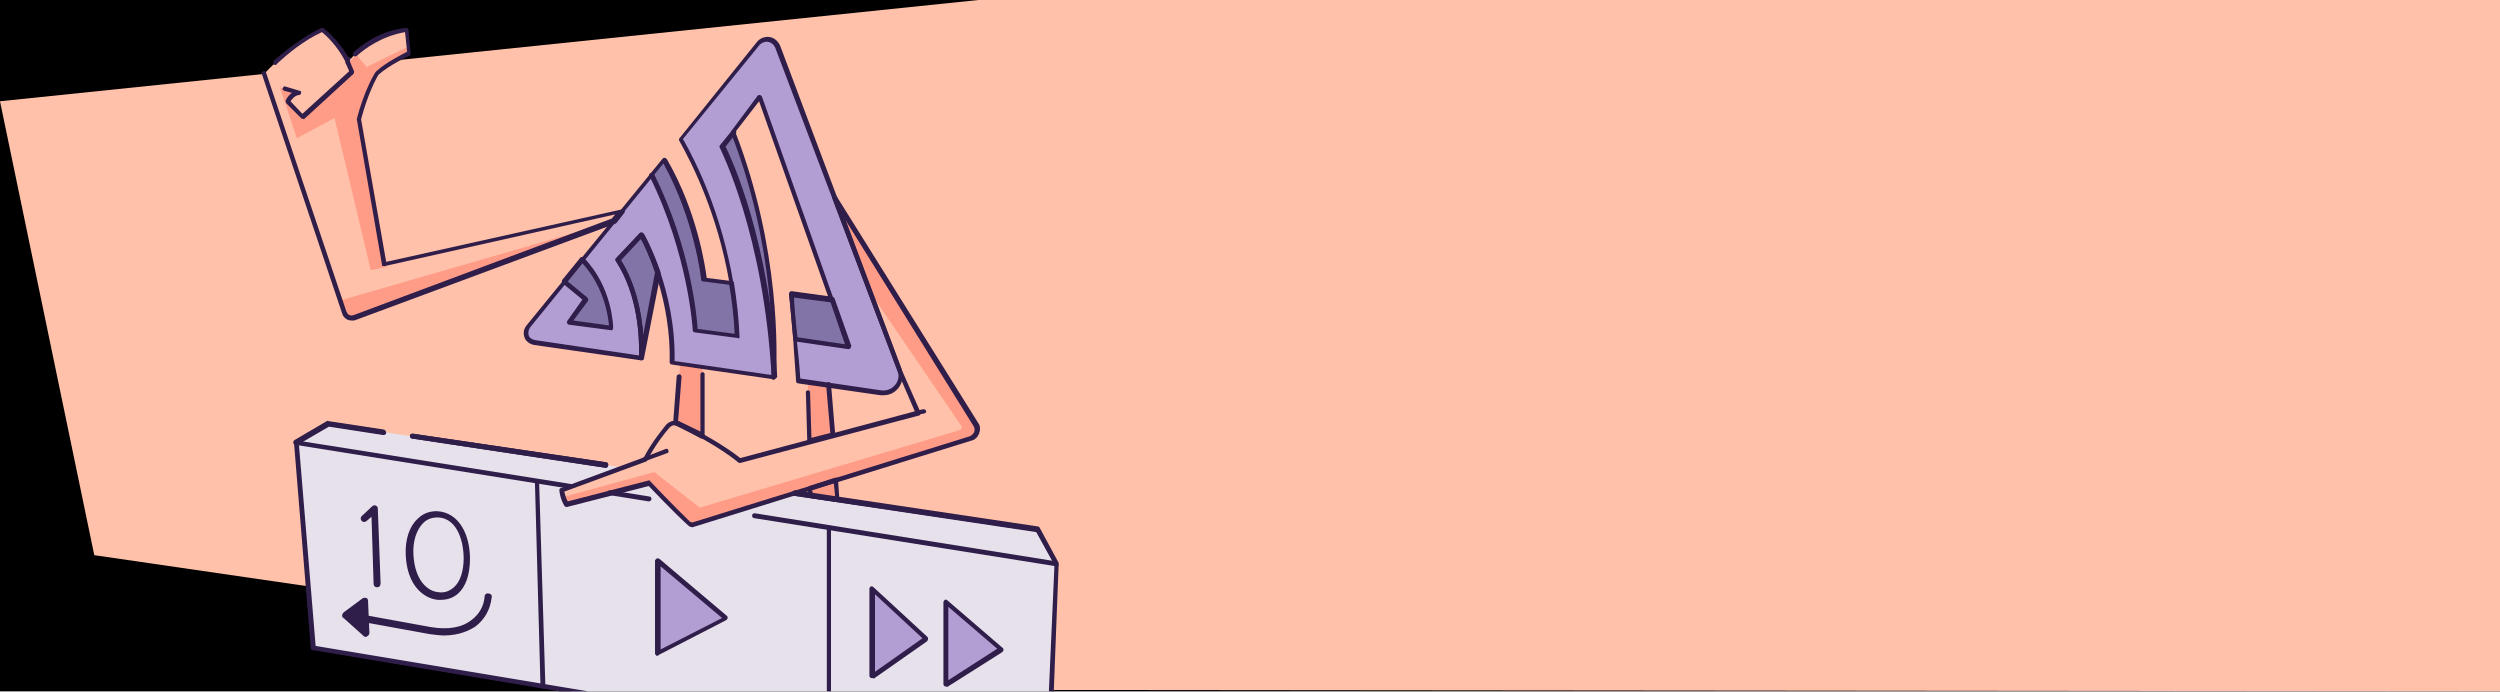
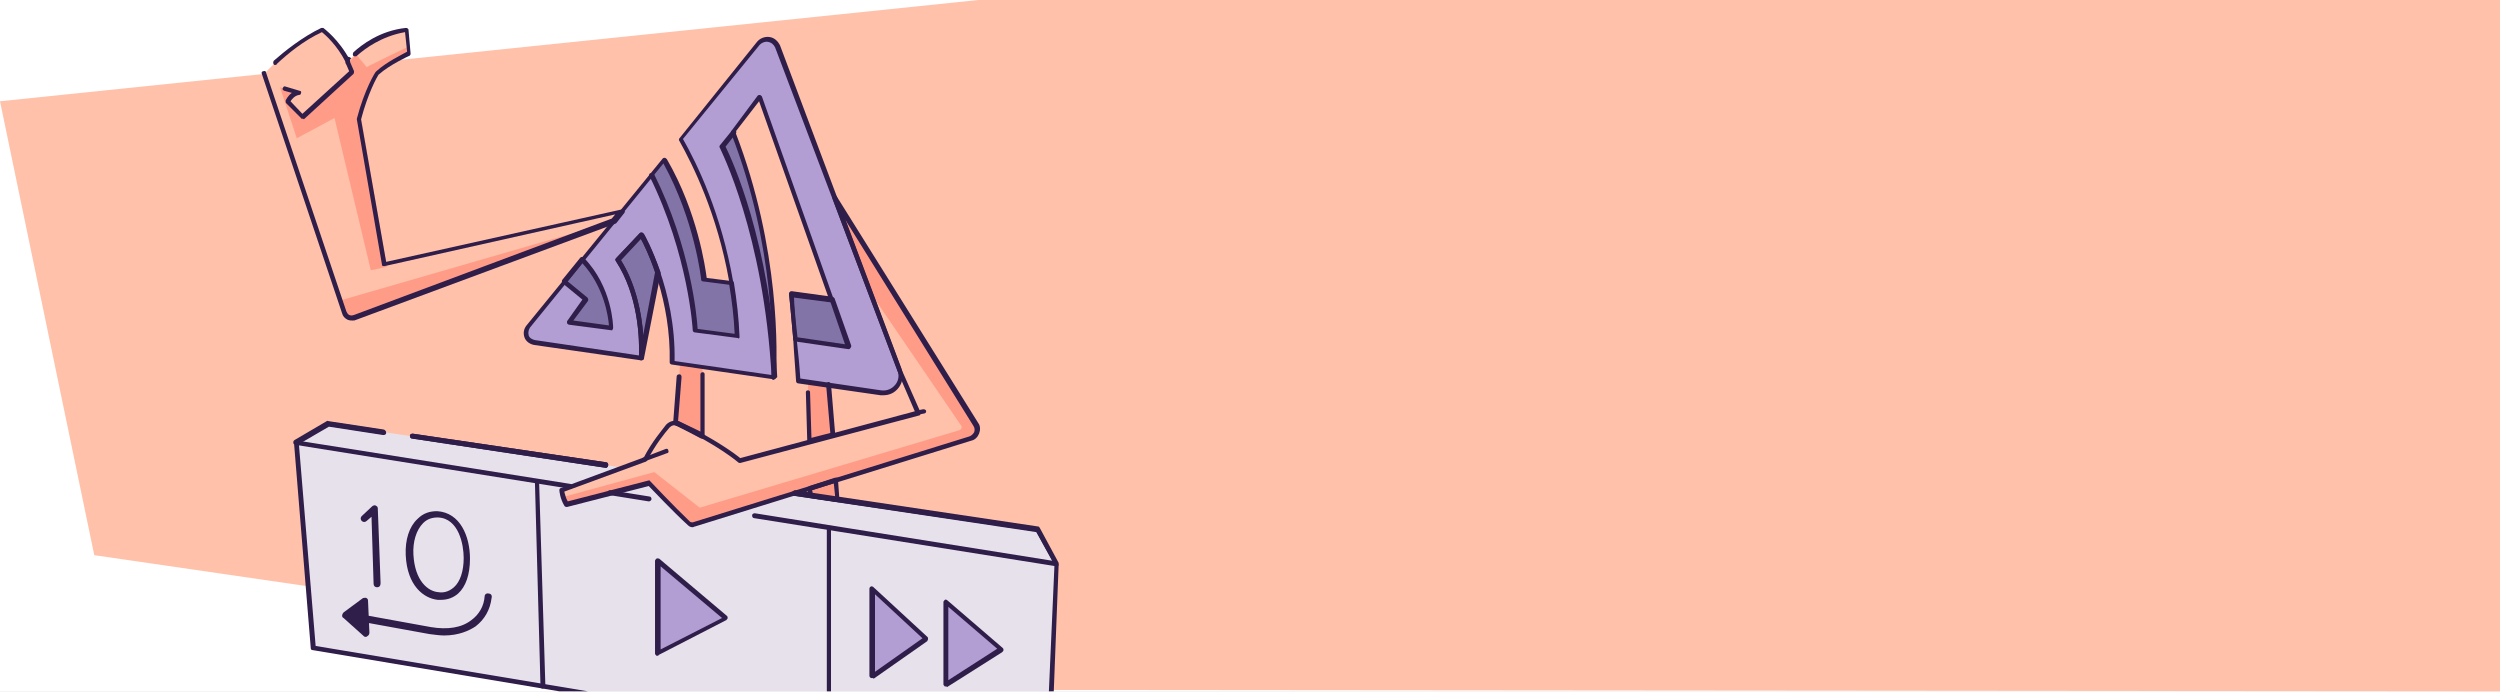
<svg xmlns="http://www.w3.org/2000/svg" version="1.1" id="Layer_1" x="0px" y="0px" viewBox="0 0 358 99" style="enable-background:new 0 0 358 99;" xml:space="preserve">
  <style type="text/css">
+ 	.st0{fill:#FFFFFF;}
	.st1{fill:#FFC1A9;}
	.st2{fill:#E7E1EC;}
	.st3{fill:#FF9C88;}
	.st4{fill:#B39ED3;}
	.st5{fill:#8374A8;}
	.st6{fill:none;stroke:#2F1D4A;stroke-width:1.333;stroke-linecap:round;stroke-linejoin:round;}
	.st7{fill:#2F1D4A;}
</style>
-   <rect width="358" height="99" />
+   <rect class="st0" width="358" height="99" />
  <path class="st1" d="M358,99V0H140.1L0,14.5l13.5,65L146,98.8L358,99z" />
  <polygon class="st2" points="82.1,99 150.5,99 151.3,80.8 148.6,75.8 47,60.7 42.4,63.4 44.8,92.8 " />
  <path class="st3" d="M100.6,68.7V52.5l-3.2-0.5l-1.2,16L100.6,68.7z" />
  <path class="st3" d="M120,71.6l-1.3-16.4l-3-0.4l0.4,16.2L120,71.6z" />
  <path class="st4" d="M126.1,56.3l-11.8-1.7c-0.1-1.9-0.3-3.9-0.4-5.9c-0.3-3.5-0.6-6.5-0.6-6.5l5.8,0.8l-10.3-29.1l-3.8,5.1  c6.5,16.6,6,31.8,5.8,35.1l-14.5-2.1c0.2-10.5-4.4-18.3-4.4-18.3l-3.4,3.6c3.3,5.1,3.4,11.6,3.3,14L76.6,49  c-1.1-0.2-1.6-1.4-0.9-2.3l5.2-6.3l2.6-3.2l9.9-12.1l1.8-2.2c4.9,8.5,5.7,17.1,5.7,17.1l3.9,0.5c-1.6-9.8-5.2-17-7.2-20.6l11.1-13.7  c0.8-0.9,2.3-0.7,2.7,0.4L128.8,53C129.4,54.7,128,56.5,126.1,56.3z" />
  <path class="st5" d="M121.5,49.7l-7.4-1l-0.2,0c-0.3-3.5-0.6-6.5-0.6-6.5l5.8,0.8L121.5,49.7z" />
  <path class="st5" d="M105.6,48.1l-6-0.8c0,0-0.5-10.7-6.2-22.3l1.8-2.2c4.9,8.5,5.7,17.1,5.7,17.1l3.9,0.5  C105.2,42.9,105.4,45.4,105.6,48.1z" />
  <path class="st5" d="M81.6,46.2l2.3-3.3l-3.1-2.5l2.6-3.2c4,4.2,4.2,9.8,4.2,9.8L81.6,46.2z" />
  <path class="st5" d="M94.2,39.1c-1.1-3.4-2.3-5.4-2.3-5.4l-3.4,3.6c3.3,5.1,3.4,11.6,3.4,14L94.2,39.1z" />
  <path class="st6" d="M49.8,8.8c0.2,0.4,0.4,0.9,0.6,1.4l-7.1,6.5l-2.1-2.2c0,0,0.5-1.2,1.6-1.3l-2-0.6" />
  <path class="st1" d="M89,30.3l-1.1,1.4l-37,13.8c-0.6,0.2-1.3-0.1-1.5-0.7L48.8,43L37.9,10.5c0,0,3.8-4.2,8.3-6.2  c0,0,2.1,1.5,3.7,4.5c0,0,0.4-0.5,1-1.1c1.3-1.2,3.8-3,7.4-3.4l0.2,2.3l0.1,1.1c0,0-2.8,1.2-4.5,2.8c0,0-1,1.6-2,4.4  c-0.2,0.6-0.4,1.4-0.6,2.1L55.1,38l5.1-1.1L89,30.3z" />
  <path class="st1" d="M139,62.8L99.4,75.1c-0.3,0.1-0.5,0-0.7-0.2c-0.4-0.4-0.9-0.9-1.4-1.4c-2.1-2.1-4.3-4.4-4.3-4.4L81,72.2  c-0.2-0.3-0.3-0.7-0.4-1c-0.2-0.6-0.2-1.1-0.2-1.1l12-4.4c1.2-2.2,2.5-3.9,3.3-4.7c0.4-0.4,1-0.5,1.5-0.3c5.9,2.8,8.8,5.3,8.8,5.3  l25.5-6.8l-2.7-6.1l-2.9-7.7l0,0l-6.4-17l20.3,32.5C140.3,61.5,139.9,62.5,139,62.8z" />
  <path class="st5" d="M110.8,54c-1.1-21.1-7.5-33-7.5-33l1.7-2.1C111.4,35.5,111,50.7,110.8,54z" />
  <path class="st4" d="M124.9,84.3v12.5l7.7-5.4L124.9,84.3z" />
  <path class="st4" d="M135.5,86.2V98l7.9-5L135.5,86.2z" />
  <path class="st4" d="M94.2,93.5l9.7-5l-9.7-8.2V93.5z" />
  <path class="st3" d="M139.8,60.8l-20.3-32.5l5,13.4l13.1,19.2c0.2,0.2,0.1,0.6-0.2,0.7l-37.2,11.1l-6.5-5.1l-13.2,3.6  c0.1,0.3,0.2,0.7,0.4,1l11.9-3.1l4.3,4.4c0.5,0.5,1,0.9,1.4,1.4c0.2,0.2,0.5,0.2,0.7,0.2L139,62.8C139.9,62.5,140.3,61.5,139.8,60.8  z" />
  <path class="st3" d="M50.4,10.2L50.4,10.2l-0.6-1.4C50,9.3,50.2,9.7,50.4,10.2z" />
  <path class="st3" d="M52.1,15c0.7-2.4,2-4.4,2-4.4c2-1.8,4.5-2.8,4.5-2.8l-0.1-1.1c-0.8,0.3-6,2.9-6,2.9l-1.5-1.8l-1,1.1l0.6,1.4  l0,0.2l0-0.1l-7,6.4l-2.1-2.2c0,0,0.5-1.2,1.6-1.3l-3-0.8l2.4,7.3l5.4-2.9l5.2,21.8l2.3-0.5l-3.6-20.8C51.6,16.3,51.9,15.6,52.1,15z  " />
  <path class="st3" d="M87.9,31.7l-37,13.8c-0.6,0.2-1.3-0.1-1.5-0.7L48.8,43L87.9,31.7z" />
  <path class="st5" d="M107.2,138.7l-0.5,0.8C106.8,139.3,107,139,107.2,138.7z" />
  <path class="st7" d="M121.5,50C121.5,50,121.4,50,121.5,50l-7.6-1.1c-0.2,0-0.3-0.1-0.3-0.3c-0.3-3.5-0.6-6.5-0.6-6.5  c0-0.1,0-0.2,0.1-0.3c0.1-0.1,0.2-0.1,0.3-0.1l5.8,0.8c0.1,0,0.2,0.1,0.3,0.2l2.4,6.8c0,0.1,0,0.2-0.1,0.3  C121.7,50,121.6,50,121.5,50z M114.2,48.3l6.8,1l-2.1-6.1l-5.2-0.7C113.7,43.4,113.9,45.7,114.2,48.3z" />
  <path class="st7" d="M105.6,48.4C105.6,48.4,105.5,48.4,105.6,48.4l-6.1-0.8c-0.2,0-0.3-0.2-0.3-0.3c0-0.1-0.6-10.8-6.2-22.1  c-0.1-0.2,0-0.4,0.2-0.4c0.2-0.1,0.4,0,0.5,0.2c5.2,10.5,6.1,20.3,6.2,22.1l5.3,0.7c-0.1-2.4-0.4-4.8-0.8-7.2c0-0.2,0.1-0.4,0.3-0.4  c0.2,0,0.4,0.1,0.4,0.3c0.4,2.5,0.7,5.1,0.8,7.7c0,0.1,0,0.2-0.1,0.3C105.7,48.4,105.7,48.4,105.6,48.4z" />
  <path class="st7" d="M126.5,56.6c-0.1,0-0.3,0-0.4,0l-11.8-1.7c-0.2,0-0.3-0.2-0.3-0.3c-0.1-1.8-0.3-3.9-0.4-5.9  c-0.3-3.5-0.6-6.5-0.6-6.5c0-0.1,0-0.2,0.1-0.3c0.1-0.1,0.2-0.1,0.3-0.1l5.2,0.7l-9.9-28l-3.4,4.4c6.5,16.8,6,32.2,5.8,35.1  c0,0.1-0.1,0.2-0.1,0.2c-0.1,0.1-0.2,0.1-0.3,0.1l-14.5-2.1c-0.2,0-0.3-0.2-0.3-0.3c0.2-8.9-3.2-16-4.1-17.7l-2.9,3.1  c3.2,5.1,3.4,11.5,3.3,14c0,0.1,0,0.2-0.1,0.2c-0.1,0.1-0.2,0.1-0.3,0.1l-15.3-2.2c-0.6-0.1-1.2-0.5-1.4-1.1  c-0.2-0.6-0.1-1.2,0.3-1.7l19.5-23.9c0.1-0.1,0.2-0.1,0.3-0.1c0.1,0,0.2,0.1,0.3,0.2c4.4,7.6,5.5,15.5,5.7,17l3.2,0.4  c-1.7-9.6-5.2-16.6-7.1-20c-0.1-0.1-0.1-0.3,0-0.4L108.4,6c0.4-0.5,1.1-0.8,1.8-0.7c0.7,0.1,1.2,0.6,1.5,1.2l17.4,46.3  c0.3,0.9,0.2,1.9-0.4,2.7C128.1,56.3,127.3,56.6,126.5,56.6z M114.6,54.2l11.6,1.7c0.8,0.1,1.5-0.2,2-0.8c0.5-0.6,0.6-1.4,0.3-2.1  L111,6.8c-0.2-0.4-0.5-0.7-1-0.8c-0.4-0.1-0.9,0.1-1.2,0.4l-11,13.5c2,3.5,5.5,10.7,7.2,20.5c0,0.1,0,0.2-0.1,0.3  c-0.1,0.1-0.2,0.1-0.3,0.1l-3.9-0.5c-0.2,0-0.3-0.1-0.3-0.3c0-0.1-0.9-8.4-5.4-16.6L75.9,46.9c-0.2,0.3-0.3,0.7-0.2,1.1  c0.1,0.4,0.5,0.6,0.9,0.7l14.9,2.2c0.1-2.7-0.2-8.7-3.3-13.5c-0.1-0.1-0.1-0.3,0-0.4l3.4-3.6c0.1-0.1,0.2-0.1,0.3-0.1  c0.1,0,0.2,0.1,0.3,0.2c0,0.1,4.6,7.9,4.4,18.2l13.9,2c0.2-3.6,0.5-18.5-5.8-34.6c0-0.1,0-0.2,0-0.3l3.8-5.1  c0.1-0.1,0.2-0.1,0.3-0.1c0.1,0,0.2,0.1,0.3,0.2l10.3,29.1c0,0.1,0,0.2-0.1,0.3c-0.1,0.1-0.2,0.1-0.3,0.1l-5.4-0.7  c0.1,0.9,0.3,3.4,0.5,6.1C114.3,50.5,114.5,52.5,114.6,54.2z" />
  <path class="st7" d="M87.6,47.3C87.6,47.3,87.6,47.3,87.6,47.3l-6.1-0.8c-0.1,0-0.2-0.1-0.3-0.2c0-0.1,0-0.2,0-0.3l2.2-3.1l-2.8-2.3  c-0.1-0.1-0.2-0.3-0.1-0.5l2.6-3.2c0.1-0.1,0.2-0.1,0.2-0.1c0.1,0,0.2,0,0.3,0.1c4.1,4.2,4.2,9.8,4.2,10c0,0.1,0,0.2-0.1,0.3  C87.7,47.3,87.7,47.3,87.6,47.3z M82.1,45.9l5.1,0.7c-0.1-1.3-0.7-5.5-3.8-8.9l-2.1,2.6l2.8,2.3c0.1,0.1,0.2,0.3,0.1,0.5L82.1,45.9z  " />
  <path class="st7" d="M91.8,51.6C91.8,51.6,91.8,51.6,91.8,51.6c-0.2,0-0.3-0.2-0.3-0.3c0.1-2.5,0-8.9-3.3-13.9  c-0.1-0.1-0.1-0.3,0-0.4l3.4-3.6c0.1-0.1,0.2-0.1,0.3-0.1c0.1,0,0.2,0.1,0.3,0.2c0.1,0.1,1.2,2.1,2.4,5.5c0,0.1,0,0.1,0,0.2  l-2.4,12.2C92.1,51.5,92,51.6,91.8,51.6z M88.9,37.2c2.2,3.5,3,7.7,3.2,10.8l1.7-9c-0.8-2.4-1.7-4.2-2.1-4.9L88.9,37.2z" />
  <path class="st7" d="M43.3,17c-0.1,0-0.2,0-0.2-0.1L41,14.8c-0.1-0.1-0.1-0.2-0.1-0.4c0,0,0.3-0.7,0.9-1.1l-1.1-0.3  c-0.2-0.1-0.3-0.2-0.2-0.4c0.1-0.2,0.2-0.3,0.4-0.2l2,0.6c0.2,0,0.3,0.2,0.2,0.3c0,0.2-0.1,0.3-0.3,0.3c-0.6,0.1-1,0.6-1.2,0.9  l1.7,1.8l6.7-6.1c-0.2-0.4-0.3-0.8-0.5-1.1c-0.1-0.2,0-0.4,0.1-0.4c0.2-0.1,0.4,0,0.5,0.1c0.2,0.5,0.4,0.9,0.6,1.4  c0,0.1,0,0.3-0.1,0.4l-7.1,6.5C43.5,17,43.4,17,43.3,17z" />
  <path class="st7" d="M50.5,45.9c-0.2,0-0.4,0-0.7-0.1c-0.4-0.2-0.7-0.5-0.8-0.9L37.5,10.6c-0.1-0.2,0-0.4,0.2-0.4  c0.2-0.1,0.4,0,0.4,0.2l11.5,34.2c0.1,0.2,0.2,0.4,0.4,0.5c0.2,0.1,0.4,0.1,0.7,0l36.9-13.8l0.5-0.6l-33,7.4c-0.1,0-0.2,0-0.3,0  c-0.1-0.1-0.1-0.1-0.1-0.2l-3.6-20.8c0,0,0-0.1,0-0.1c1.1-4.2,2.6-6.6,2.7-6.7c0,0,0,0,0.1-0.1c1.4-1.3,3.7-2.4,4.4-2.8l-0.3-2.8  C54.6,5.2,52.2,7,51.1,8c-0.1,0.1-0.4,0.1-0.5,0c-0.1-0.1-0.1-0.3,0-0.5c1.2-1.1,3.8-3.1,7.5-3.5c0.1,0,0.2,0,0.3,0.1  c0.1,0.1,0.1,0.1,0.1,0.2l0.3,3.4c0,0.1-0.1,0.3-0.2,0.3c0,0-2.7,1.2-4.4,2.7c-0.2,0.3-1.5,2.6-2.5,6.4l3.6,20.4L89,30  c0.1,0,0.3,0,0.4,0.1c0.1,0.1,0.1,0.3,0,0.4l-1.1,1.4c0,0-0.1,0.1-0.1,0.1L51,45.8C50.8,45.9,50.7,45.9,50.5,45.9z" />
  <path class="st7" d="M39.4,9.3c-0.1,0-0.2,0-0.2-0.1c-0.1-0.1-0.1-0.3,0-0.5C40.8,7.3,43.3,5.3,46,4c0.1,0,0.2,0,0.3,0  c0.1,0.1,2.2,1.6,3.8,4.6c0.1,0.2,0,0.4-0.1,0.4c-0.2,0.1-0.4,0-0.5-0.1c-1.2-2.4-2.9-3.9-3.4-4.3c-2.6,1.2-4.9,3.1-6.4,4.5  C39.6,9.3,39.5,9.3,39.4,9.3z" />
  <path class="st7" d="M86.8,67C86.7,67,86.7,67,86.8,67L59,62.8c-0.2,0-0.3-0.2-0.3-0.4c0-0.2,0.2-0.3,0.4-0.3l27.7,4.1  c0.2,0,0.3,0.2,0.3,0.4C87.1,66.8,86.9,67,86.8,67z" />
  <path class="st7" d="M86.8,67C86.7,67,86.7,67,86.8,67L59,62.8c-0.2,0-0.3-0.2-0.3-0.4c0-0.2,0.2-0.3,0.4-0.3l27.7,4.1  c0.2,0,0.3,0.2,0.3,0.4C87.1,66.8,86.9,67,86.8,67z" />
  <path class="st7" d="M81.7,70C81.7,70,81.7,70,81.7,70l-39.4-6.3c-0.1,0-0.3-0.1-0.3-0.3c0-0.1,0-0.3,0.2-0.4l4.6-2.7  c0.1,0,0.1-0.1,0.2,0l7.9,1.2c0.2,0,0.3,0.2,0.3,0.4c0,0.2-0.2,0.3-0.4,0.3l-7.8-1.2l-3.7,2.2l38.4,6.1c0.2,0,0.3,0.2,0.3,0.4  C82,69.9,81.9,70,81.7,70z" />
  <path class="st7" d="M77.7,98.6c-0.2,0-0.3-0.1-0.3-0.3L76.6,69c0-0.2,0.1-0.3,0.3-0.3c0.2,0,0.3,0.1,0.3,0.3l0.9,29.3  C78.1,98.4,77.9,98.6,77.7,98.6L77.7,98.6z" />
  <path class="st7" d="M124.9,97.1c-0.1,0-0.1,0-0.2,0c-0.1-0.1-0.2-0.2-0.2-0.3V84.3c0-0.1,0.1-0.3,0.2-0.3c0.1-0.1,0.3,0,0.4,0.1  l7.7,7.1c0.1,0.1,0.1,0.2,0.1,0.3c0,0.1-0.1,0.2-0.1,0.3l-7.7,5.4C125.1,97.1,125,97.1,124.9,97.1z M125.3,85.1v11.1l6.8-4.8  L125.3,85.1z" />
  <path class="st7" d="M135.5,98.3c-0.1,0-0.1,0-0.2,0c-0.1-0.1-0.2-0.2-0.2-0.3V86.2c0-0.1,0.1-0.2,0.2-0.3c0.1-0.1,0.3,0,0.4,0.1  l7.9,6.8c0.1,0.1,0.1,0.2,0.1,0.3c0,0.1-0.1,0.2-0.2,0.3l-7.9,5C135.6,98.3,135.5,98.3,135.5,98.3z M135.8,86.9v10.5l7-4.5  L135.8,86.9z" />
  <path class="st7" d="M94.2,93.9c-0.1,0-0.1,0-0.2,0c-0.1-0.1-0.2-0.2-0.2-0.3V80.3c0-0.1,0.1-0.2,0.2-0.3c0.1-0.1,0.3,0,0.4,0  l9.7,8.2c0.1,0.1,0.1,0.2,0.1,0.3c0,0.1-0.1,0.2-0.2,0.3l-9.7,5C94.3,93.9,94.3,93.9,94.2,93.9z M94.6,81.1V93l8.8-4.5L94.6,81.1z" />
  <path class="st7" d="M54,84.1c-0.3,0-0.5-0.2-0.5-0.5L53.2,74l-0.7,0.6c-0.2,0.2-0.5,0.2-0.7,0c-0.2-0.2-0.2-0.5,0-0.7l1.5-1.4  c0.1-0.1,0.4-0.2,0.5-0.1c0.2,0.1,0.3,0.2,0.3,0.4l0.4,10.7C54.5,83.9,54.3,84.1,54,84.1L54,84.1z" />
  <path class="st7" d="M63.1,85.9c-0.1,0-0.3,0-0.4,0c-2-0.2-4.4-2-4.6-6.4c-0.1-2.2,0.5-4.1,1.7-5.2c0.8-0.8,1.7-1.1,2.8-1.1  c3.3,0.2,4.7,3.6,4.7,6.8c0,2.3-0.6,4-1.7,5C64.9,85.6,64.1,85.9,63.1,85.9z M59.2,79.4c0.2,3.8,2.1,5.3,3.6,5.4  c0.6,0.1,1.4,0,2.2-0.7c0.9-0.8,1.4-2.3,1.4-4.2c0-1.9-0.7-5.7-3.7-5.8c-0.8,0-1.5,0.2-2.1,0.8C59.6,75.9,59.1,77.6,59.2,79.4z" />
  <path class="st7" d="M63.6,91c-0.6,0-1.3-0.1-2.1-0.2c-3.8-0.7-12.1-2.2-12.1-2.2l0.2-1c0,0,8.3,1.5,12.1,2.2c2.4,0.4,4.4,0.1,5.8-1  c1.1-0.8,1.8-2,1.9-3.4c0-0.3,0.3-0.5,0.6-0.4c0.3,0,0.5,0.3,0.4,0.6c-0.2,1.7-1,3.1-2.3,4.1C67.2,90.3,65.7,91,63.6,91z" />
  <path class="st7" d="M52.4,90.7l-2.9-2.6l2.7-2L52.4,90.7z" />
  <path class="st7" d="M52.4,91.2c-0.1,0-0.2,0-0.3-0.1l-2.9-2.6C49,88.4,49,88.3,49,88.1c0-0.1,0.1-0.3,0.2-0.4l2.7-2  c0.1-0.1,0.4-0.1,0.5-0.1c0.2,0.1,0.3,0.2,0.3,0.4l0.2,4.6c0,0.2-0.1,0.4-0.3,0.5C52.5,91.2,52.4,91.2,52.4,91.2z M50.3,88.2  l1.5,1.4l-0.1-2.4L50.3,88.2z" />
  <path class="st7" d="M99.2,75.5c-0.3,0-0.5-0.1-0.7-0.3c-2.1-1.9-5-5-5.6-5.6l-11.7,3c-0.1,0-0.3,0-0.4-0.2c-0.6-1-0.7-2.1-0.7-2.2  c0-0.2,0.1-0.3,0.2-0.3l11.9-4.4c1.2-2.3,2.6-3.9,3.2-4.7c0.5-0.5,1.2-0.7,1.9-0.4c5.2,2.5,8.1,4.7,8.7,5.2l25-6.7l-2.5-5.8  l-9.3-24.7c-0.1-0.2,0-0.3,0.2-0.4c0.2-0.1,0.3,0,0.4,0.1l20.3,32.5c0.3,0.4,0.3,1,0.1,1.5c-0.2,0.5-0.6,0.9-1.1,1L99.5,75.4  C99.4,75.4,99.3,75.5,99.2,75.5z M92.9,68.8c0.1,0,0.2,0,0.2,0.1c0,0,3.4,3.6,5.7,5.8c0.1,0.1,0.3,0.1,0.4,0.1l39.6-12.3  c0.3-0.1,0.5-0.3,0.7-0.6c0.1-0.3,0.1-0.6-0.1-0.9L121,31.4l8.1,21.5l2.7,6.1c0,0.1,0,0.2,0,0.3c0,0.1-0.1,0.2-0.2,0.2L106,66.3  c-0.1,0-0.2,0-0.3-0.1c0,0-2.9-2.5-8.7-5.2c-0.4-0.2-0.8-0.1-1.1,0.2c-0.7,0.8-2,2.4-3.2,4.7c0,0.1-0.1,0.1-0.2,0.2l-11.7,4.3  c0.1,0.3,0.2,0.9,0.5,1.4L92.9,68.8C92.9,68.8,92.9,68.8,92.9,68.8z" />
  <path class="st7" d="M92.3,66.1c-0.1,0-0.3-0.1-0.3-0.2c-0.1-0.2,0-0.4,0.2-0.4l3.1-1.2c0.2-0.1,0.4,0,0.4,0.2  c0.1,0.2,0,0.4-0.2,0.4L92.5,66C92.4,66.1,92.4,66.1,92.3,66.1z" />
  <path class="st7" d="M131.4,59.4c-0.1,0-0.3-0.1-0.3-0.2c-0.1-0.2,0.1-0.4,0.2-0.4l0.9-0.2c0.2,0,0.4,0.1,0.4,0.2  c0.1,0.2-0.1,0.4-0.2,0.4L131.4,59.4C131.5,59.4,131.5,59.4,131.4,59.4z" />
  <path class="st7" d="M110.8,54.4c-0.2,0-0.3-0.1-0.3-0.3c-1.1-20.7-7.4-32.8-7.4-32.9c-0.1-0.1-0.1-0.3,0-0.4l1.7-2.1  c0.1-0.1,0.3-0.2,0.5-0.1c0.1,0.1,0.2,0.3,0.1,0.5l-1.5,1.9c0.8,1.6,6.4,13.5,7.4,33C111.1,54.2,111,54.3,110.8,54.4  C110.8,54.4,110.8,54.4,110.8,54.4z" />
  <path class="st7" d="M100.6,62.8c-0.1,0-0.1,0-0.2,0c-1.1-0.6-2.3-1.2-3.5-1.8c-0.1,0-0.1,0-0.2-0.1c-0.2,0-0.3-0.2-0.3-0.4l0.5-6.6  c0-0.2,0.2-0.3,0.4-0.3c0.2,0,0.3,0.2,0.3,0.4l-0.5,6.3c0,0,0.1,0,0.1,0c1,0.5,2.1,1,3.1,1.5v-8.2c0-0.2,0.2-0.3,0.3-0.3  c0.2,0,0.3,0.1,0.3,0.3v8.7c0,0.1-0.1,0.2-0.2,0.3C100.7,62.8,100.7,62.8,100.6,62.8z" />
  <path class="st7" d="M120,71.9C120,71.9,120,71.9,120,71.9l-4-0.6c-0.2,0-0.3-0.2-0.3-0.3l0-1.1c0-0.1,0.1-0.3,0.2-0.3l3.7-1.2  c0.1,0,0.2,0,0.3,0s0.1,0.1,0.1,0.3l0.2,2.8c0,0.1,0,0.2-0.1,0.3C120.2,71.9,120.1,71.9,120,71.9z M116.4,70.7l3.2,0.5l-0.2-2  l-3.1,1L116.4,70.7z" />
  <path class="st7" d="M115.9,63.6c-0.1,0-0.1,0-0.2-0.1c-0.1-0.1-0.1-0.2-0.1-0.3l-0.2-7c0-0.2,0.1-0.3,0.3-0.3  c0.2,0,0.3,0.1,0.3,0.3l0.2,6.5l2.7-0.7l-0.6-6.9c0-0.2,0.1-0.3,0.3-0.4c0.2,0,0.3,0.1,0.4,0.3l0.6,7.2c0,0.2-0.1,0.3-0.2,0.3  L115.9,63.6C116,63.6,116,63.6,115.9,63.6z" />
  <path class="st7" d="M92.9,71.8C92.9,71.8,92.9,71.8,92.9,71.8l-5.6-0.9c-0.2,0-0.3-0.2-0.3-0.4c0-0.2,0.2-0.3,0.4-0.3l5.6,0.9  c0.2,0,0.3,0.2,0.3,0.4C93.2,71.7,93.1,71.8,92.9,71.8z" />
  <path class="st7" d="M151.3,81.1C151.3,81.1,151.3,81.1,151.3,81.1L108,74.2c-0.2,0-0.3-0.2-0.3-0.4c0-0.2,0.2-0.3,0.4-0.3l42.6,6.8  l-2.3-4.2L113.7,71c-0.2,0-0.3-0.2-0.3-0.4c0-0.2,0.2-0.3,0.4-0.3l34.8,5.2c0.1,0,0.2,0.1,0.2,0.2l2.7,5c0.1,0.1,0.1,0.2,0,0.4  C151.5,81.1,151.4,81.1,151.3,81.1z" />
  <g>
    <path class="st7" d="M113.7,71l34.7,5.2l2.6,4.7L150.2,99h0.7l0.7-18.2c0-0.1,0-0.1,0-0.2l-2.7-5c-0.1-0.1-0.1-0.2-0.2-0.2   l-34.8-5.2c-0.2,0-0.4,0.1-0.4,0.3C113.4,70.8,113.5,70.9,113.7,71z" />
    <path class="st7" d="M44.8,93.1L80.1,99h4.1l-39-6.5l-2.4-28.9l4.3-2.5l7.8,1.2c0.2,0,0.4-0.1,0.4-0.3s-0.1-0.4-0.3-0.4l-7.9-1.2   c-0.1,0-0.2,0-0.2,0l-4.6,2.7c-0.1,0.1-0.2,0.2-0.2,0.3l2.4,29.4C44.5,93,44.6,93.1,44.8,93.1z" />
  </g>
  <path class="st7" d="M119,99V75.6c0-0.2-0.2-0.3-0.3-0.3c-0.2,0-0.3,0.1-0.3,0.3V99H119z" />
</svg>
